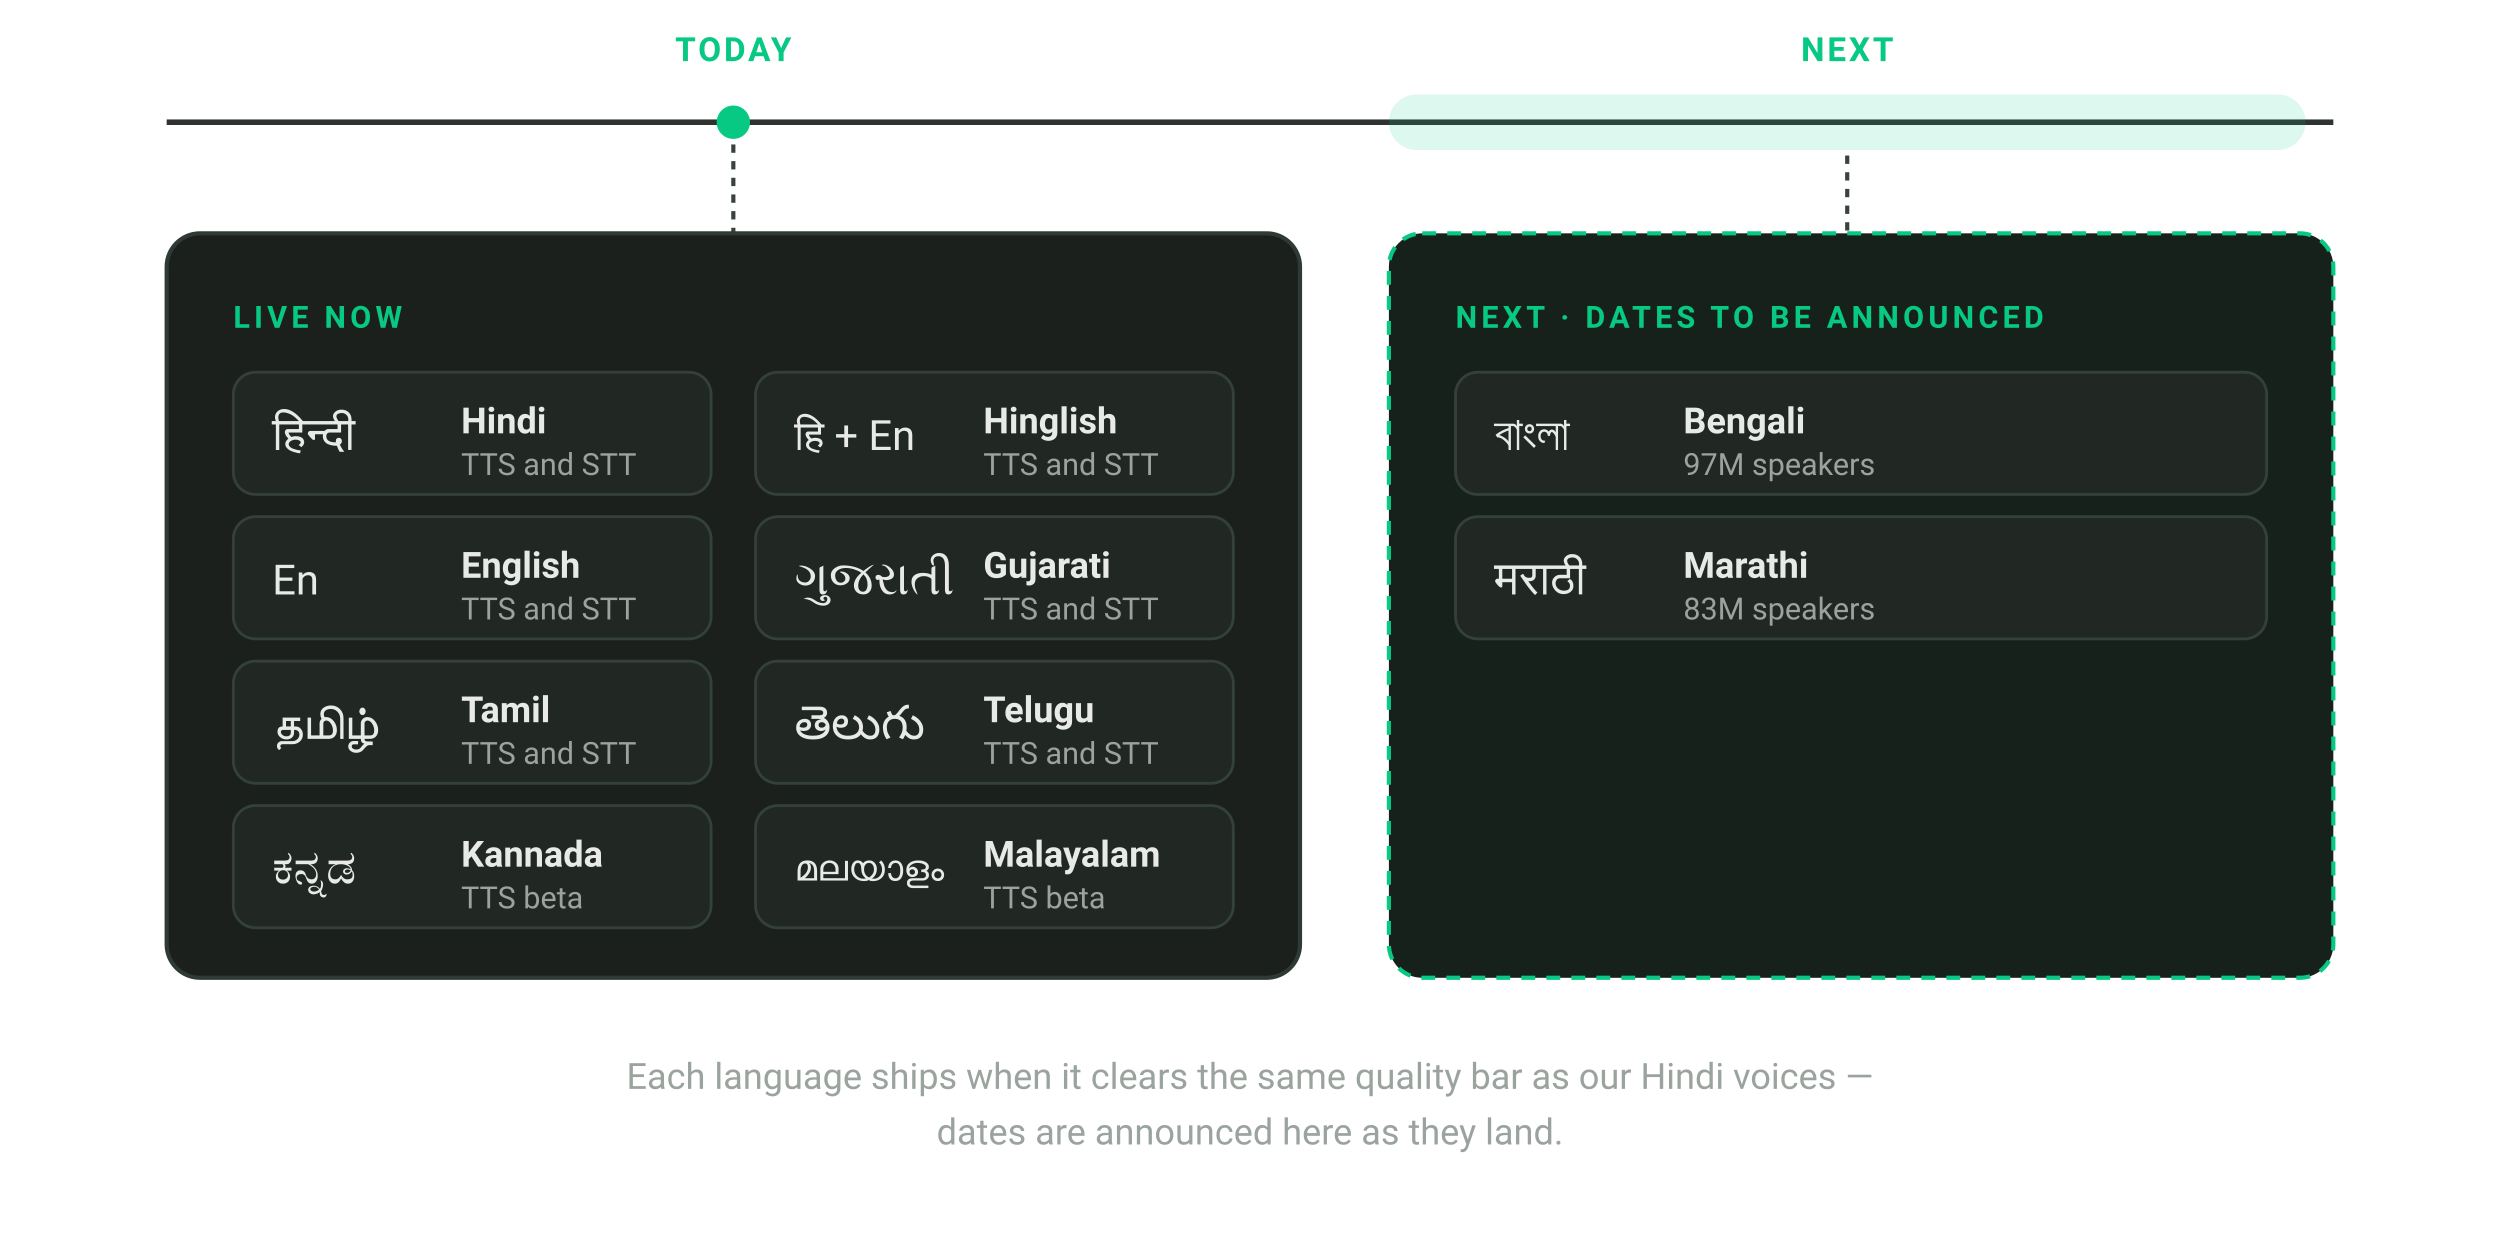
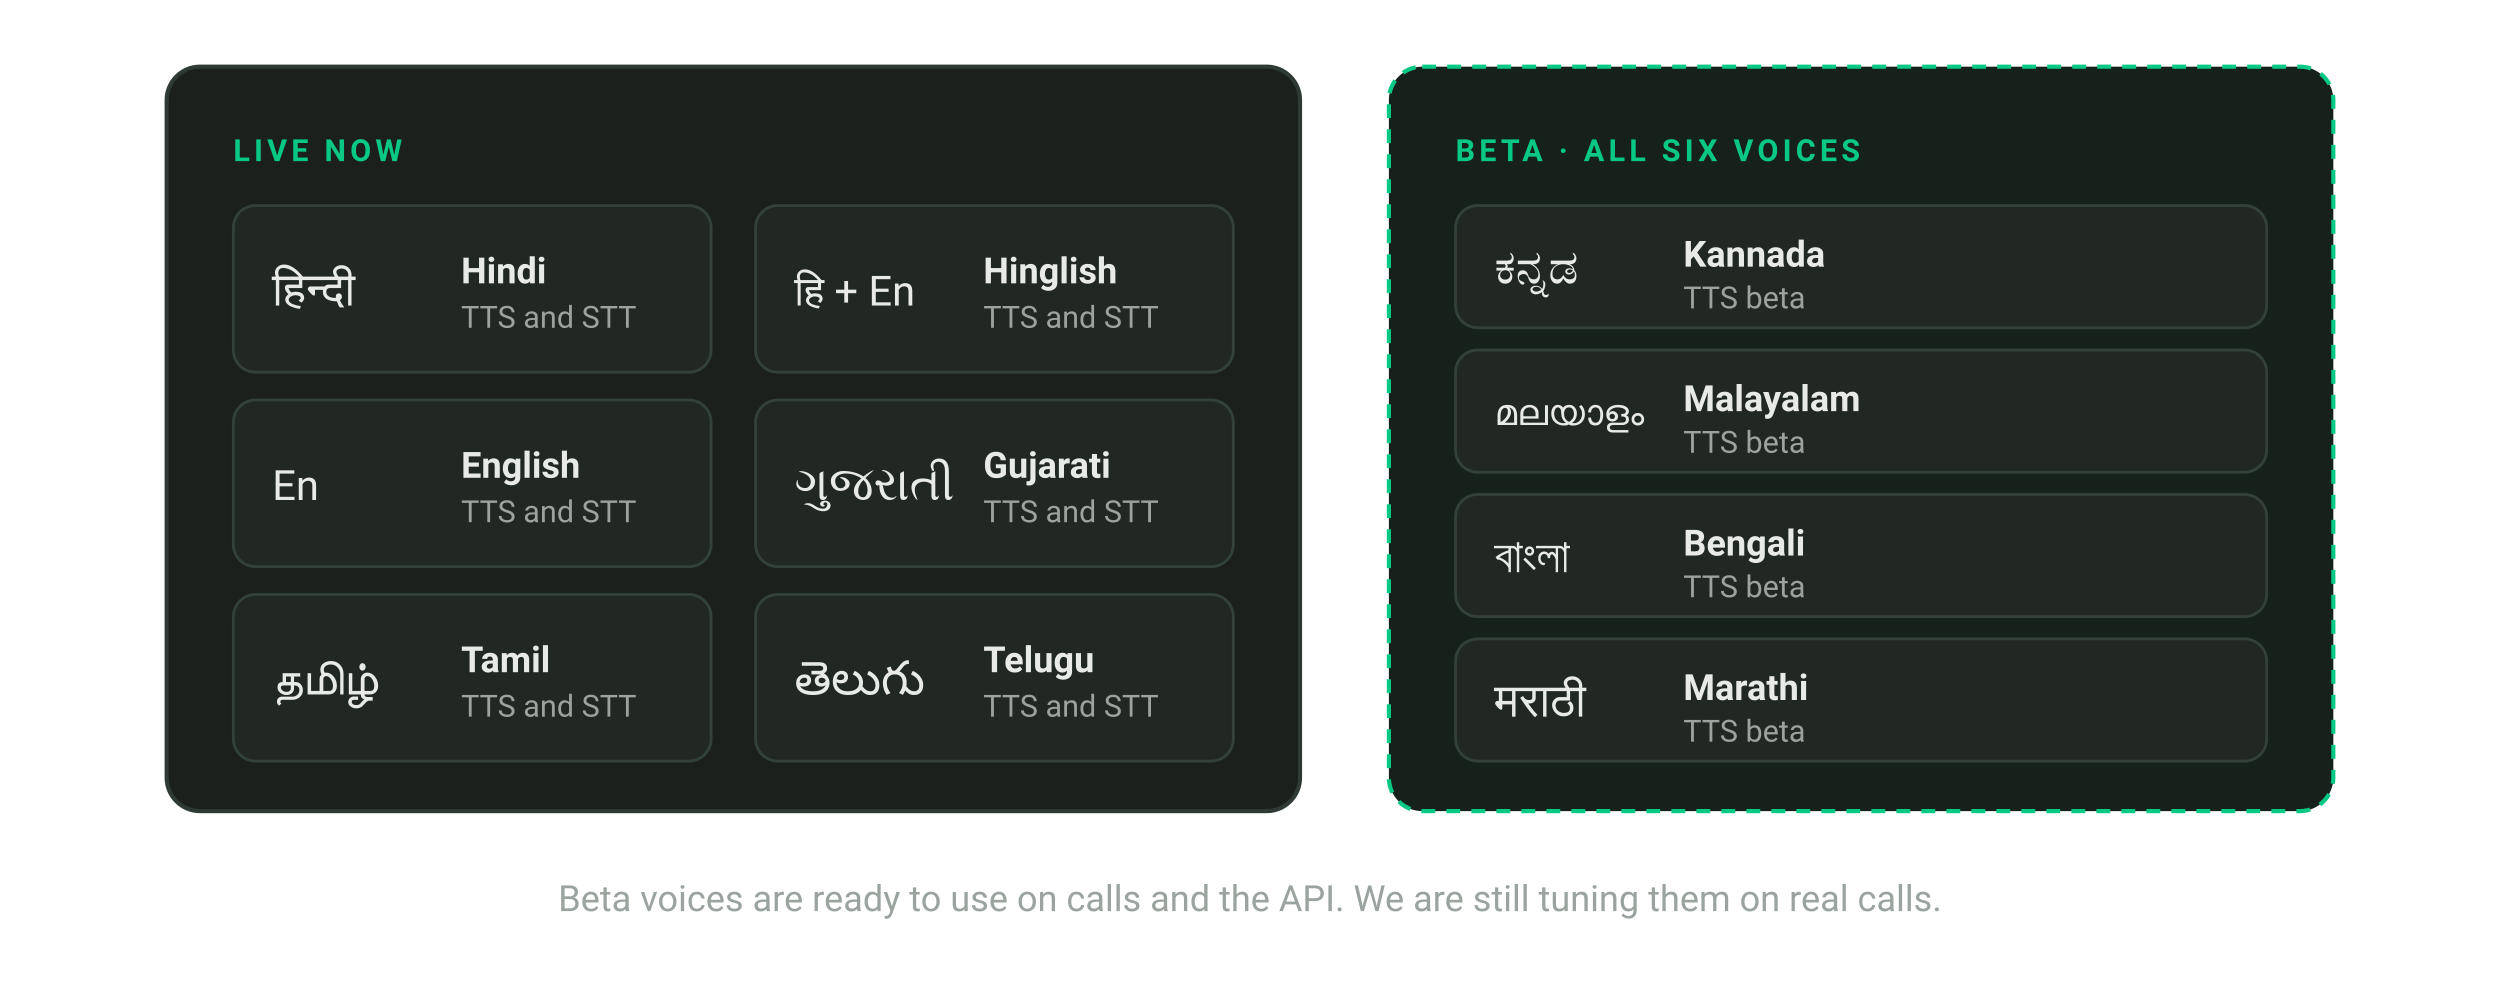
- <svg xmlns="http://www.w3.org/2000/svg" width="900" height="452" viewBox="0 0 900 452" font-family="ui-sans-serif, -apple-system, 'Segoe UI', Roboto, 'Noto Sans', sans-serif">
-   <line x1="60" y1="44" x2="840" y2="44" stroke="#2E332F" stroke-width="2" />
-   <rect x="500" y="34" width="330" height="20" rx="10" fill="#07C983" opacity="0.14" />
-   <circle cx="264" cy="44" r="6" fill="#07C983" />
-   <text x="264" y="22" text-anchor="middle" font-size="12" font-weight="700" fill="#07C983" letter-spacing="1">TODAY</text>
-   <text x="665" y="22" text-anchor="middle" font-size="12" font-weight="700" fill="#07C983" letter-spacing="1">NEXT</text>
-   <line x1="264" y1="52" x2="264" y2="84" stroke="#3A423C" stroke-width="1.5" stroke-dasharray="3 3" />
-   <line x1="665" y1="56" x2="665" y2="84" stroke="#3A423C" stroke-width="1.5" stroke-dasharray="3 3" />
-   <rect x="60" y="84" width="408" height="268" rx="12" fill="#1B201C" stroke="#2E3A33" stroke-width="1.5" />
-   <text x="84" y="118" font-size="11" font-weight="700" fill="#07C983" letter-spacing="1.5">LIVE NOW</text>
-   <rect x="84" y="134" width="172" height="44" rx="8" fill="#212823" stroke="#33413A" />
-   <text x="98" y="162" font-size="17" fill="#E8EAE8">हिन्दी</text>
-   <text x="166" y="156" font-size="13" font-weight="600" fill="#E8EAE8">Hindi</text>
-   <text x="166" y="171" font-size="11" fill="#9AA39D">TTS and STT</text>
-   <rect x="272" y="134" width="172" height="44" rx="8" fill="#212823" stroke="#33413A" />
-   <text x="286" y="162" font-size="15" fill="#E8EAE8">हि + En</text>
-   <text x="354" y="156" font-size="13" font-weight="600" fill="#E8EAE8">Hinglish</text>
-   <text x="354" y="171" font-size="11" fill="#9AA39D">TTS and STT</text>
-   <rect x="84" y="186" width="172" height="44" rx="8" fill="#212823" stroke="#33413A" />
-   <text x="98" y="214" font-size="15" fill="#E8EAE8">En</text>
-   <text x="166" y="208" font-size="13" font-weight="600" fill="#E8EAE8">English</text>
-   <text x="166" y="223" font-size="11" fill="#9AA39D">TTS and STT</text>
-   <rect x="272" y="186" width="172" height="44" rx="8" fill="#212823" stroke="#33413A" />
-   <text x="286" y="214" font-size="17" fill="#E8EAE8">ગુજરાતી</text>
-   <text x="354" y="208" font-size="13" font-weight="600" fill="#E8EAE8">Gujarati</text>
-   <text x="354" y="223" font-size="11" fill="#9AA39D">TTS and STT</text>
-   <rect x="84" y="238" width="172" height="44" rx="8" fill="#212823" stroke="#33413A" />
-   <text x="98" y="266" font-size="17" fill="#E8EAE8">தமிழ்</text>
-   <text x="166" y="260" font-size="13" font-weight="600" fill="#E8EAE8">Tamil</text>
-   <text x="166" y="275" font-size="11" fill="#9AA39D">TTS and STT</text>
-   <rect x="272" y="238" width="172" height="44" rx="8" fill="#212823" stroke="#33413A" />
-   <text x="286" y="266" font-size="17" fill="#E8EAE8">తెలుగు</text>
-   <text x="354" y="260" font-size="13" font-weight="600" fill="#E8EAE8">Telugu</text>
-   <text x="354" y="275" font-size="11" fill="#9AA39D">TTS and STT</text>
-   <rect x="84" y="290" width="172" height="44" rx="8" fill="#212823" stroke="#33413A" />
-   <text x="98" y="318" font-size="17" fill="#E8EAE8">ಕನ್ನಡ</text>
-   <text x="166" y="312" font-size="13" font-weight="600" fill="#E8EAE8">Kannada</text>
-   <text x="166" y="327" font-size="11" fill="#9AA39D">TTS beta</text>
-   <rect x="272" y="290" width="172" height="44" rx="8" fill="#212823" stroke="#33413A" />
-   <text x="286" y="317" font-size="13" fill="#E8EAE8">മലയാളം</text>
-   <text x="354" y="312" font-size="13" font-weight="600" fill="#E8EAE8">Malayalam</text>
-   <text x="354" y="327" font-size="11" fill="#9AA39D">TTS beta</text>
-   <rect x="500" y="84" width="340" height="268" rx="12" fill="#17211B" stroke="#07C983" stroke-width="1.5" stroke-dasharray="5 4" />
-   <text x="524" y="118" font-size="11" font-weight="700" fill="#07C983" letter-spacing="1.5">NEXT · DATES TO BE ANNOUNCED</text>
-   <rect x="524" y="134" width="292" height="44" rx="8" fill="#212823" stroke="#33413A" />
-   <text x="538" y="162" font-size="17" fill="#E8EAE8">বাংলা</text>
-   <text x="606" y="156" font-size="13" font-weight="600" fill="#E8EAE8">Bengali</text>
-   <text x="606" y="171" font-size="11" fill="#9AA39D">97M speakers</text>
-   <rect x="524" y="186" width="292" height="44" rx="8" fill="#212823" stroke="#33413A" />
-   <text x="538" y="214" font-size="17" fill="#E8EAE8">मराठी</text>
-   <text x="606" y="208" font-size="13" font-weight="600" fill="#E8EAE8">Marathi</text>
-   <text x="606" y="223" font-size="11" fill="#9AA39D">83M speakers</text>
-   <text x="450" y="392" text-anchor="middle" font-size="13" fill="#9AA39D">Each language ships when it clears the same quality bar as our Hindi voices —</text>
-   <text x="450" y="412" text-anchor="middle" font-size="13" fill="#9AA39D">dates are announced here as they land.</text>
+ <svg xmlns="http://www.w3.org/2000/svg" width="900" height="360" viewBox="0 0 900 360" font-family="ui-sans-serif, -apple-system, 'Segoe UI', Roboto, 'Noto Sans', sans-serif">
+   <rect x="60" y="24" width="408" height="268" rx="12" fill="#1B201C" stroke="#2E3A33" stroke-width="1.5" />
+   <text x="84" y="58" font-size="11" font-weight="700" fill="#07C983" letter-spacing="1.5">LIVE NOW</text>
+   <rect x="84" y="74" width="172" height="60" rx="8" fill="#212823" stroke="#33413A" />
+   <text x="98" y="110" font-size="17" fill="#E8EAE8">हिन्दी</text>
+   <text x="166" y="102" font-size="13" font-weight="600" fill="#E8EAE8">Hindi</text>
+   <text x="166" y="118" font-size="11" fill="#9AA39D">TTS and STT</text>
+   <rect x="272" y="74" width="172" height="60" rx="8" fill="#212823" stroke="#33413A" />
+   <text x="286" y="110" font-size="15" fill="#E8EAE8">हि + En</text>
+   <text x="354" y="102" font-size="13" font-weight="600" fill="#E8EAE8">Hinglish</text>
+   <text x="354" y="118" font-size="11" fill="#9AA39D">TTS and STT</text>
+   <rect x="84" y="144" width="172" height="60" rx="8" fill="#212823" stroke="#33413A" />
+   <text x="98" y="180" font-size="15" fill="#E8EAE8">En</text>
+   <text x="166" y="172" font-size="13" font-weight="600" fill="#E8EAE8">English</text>
+   <text x="166" y="188" font-size="11" fill="#9AA39D">TTS and STT</text>
+   <rect x="272" y="144" width="172" height="60" rx="8" fill="#212823" stroke="#33413A" />
+   <text x="286" y="180" font-size="17" fill="#E8EAE8">ગુજરાતી</text>
+   <text x="354" y="172" font-size="13" font-weight="600" fill="#E8EAE8">Gujarati</text>
+   <text x="354" y="188" font-size="11" fill="#9AA39D">TTS and STT</text>
+   <rect x="84" y="214" width="172" height="60" rx="8" fill="#212823" stroke="#33413A" />
+   <text x="98" y="250" font-size="17" fill="#E8EAE8">தமிழ்</text>
+   <text x="166" y="242" font-size="13" font-weight="600" fill="#E8EAE8">Tamil</text>
+   <text x="166" y="258" font-size="11" fill="#9AA39D">TTS and STT</text>
+   <rect x="272" y="214" width="172" height="60" rx="8" fill="#212823" stroke="#33413A" />
+   <text x="286" y="250" font-size="17" fill="#E8EAE8">తెలుగు</text>
+   <text x="354" y="242" font-size="13" font-weight="600" fill="#E8EAE8">Telugu</text>
+   <text x="354" y="258" font-size="11" fill="#9AA39D">TTS and STT</text>
+   <rect x="500" y="24" width="340" height="268" rx="12" fill="#17211B" stroke="#07C983" stroke-width="1.5" stroke-dasharray="5 4" />
+   <text x="524" y="58" font-size="11" font-weight="700" fill="#07C983" letter-spacing="1.5">BETA · ALL SIX VOICES</text>
+   <rect x="524" y="74" width="292" height="44" rx="8" fill="#212823" stroke="#33413A" />
+   <text x="538" y="102" font-size="17" fill="#E8EAE8">ಕನ್ನಡ</text>
+   <text x="606" y="96" font-size="13" font-weight="600" fill="#E8EAE8">Kannada</text>
+   <text x="606" y="111" font-size="11" fill="#9AA39D">TTS beta</text>
+   <rect x="524" y="126" width="292" height="44" rx="8" fill="#212823" stroke="#33413A" />
+   <text x="538" y="153" font-size="13" fill="#E8EAE8">മലയാളം</text>
+   <text x="606" y="148" font-size="13" font-weight="600" fill="#E8EAE8">Malayalam</text>
+   <text x="606" y="163" font-size="11" fill="#9AA39D">TTS beta</text>
+   <rect x="524" y="178" width="292" height="44" rx="8" fill="#212823" stroke="#33413A" />
+   <text x="538" y="206" font-size="17" fill="#E8EAE8">বাংলা</text>
+   <text x="606" y="200" font-size="13" font-weight="600" fill="#E8EAE8">Bengali</text>
+   <text x="606" y="215" font-size="11" fill="#9AA39D">TTS beta</text>
+   <rect x="524" y="230" width="292" height="44" rx="8" fill="#212823" stroke="#33413A" />
+   <text x="538" y="258" font-size="17" fill="#E8EAE8">मराठी</text>
+   <text x="606" y="252" font-size="13" font-weight="600" fill="#E8EAE8">Marathi</text>
+   <text x="606" y="267" font-size="11" fill="#9AA39D">TTS beta</text>
+   <text x="450" y="328" text-anchor="middle" font-size="13" fill="#9AA39D">Beta voices are ready to use on calls and the API. We are still tuning them on real calls.</text>
</svg>
